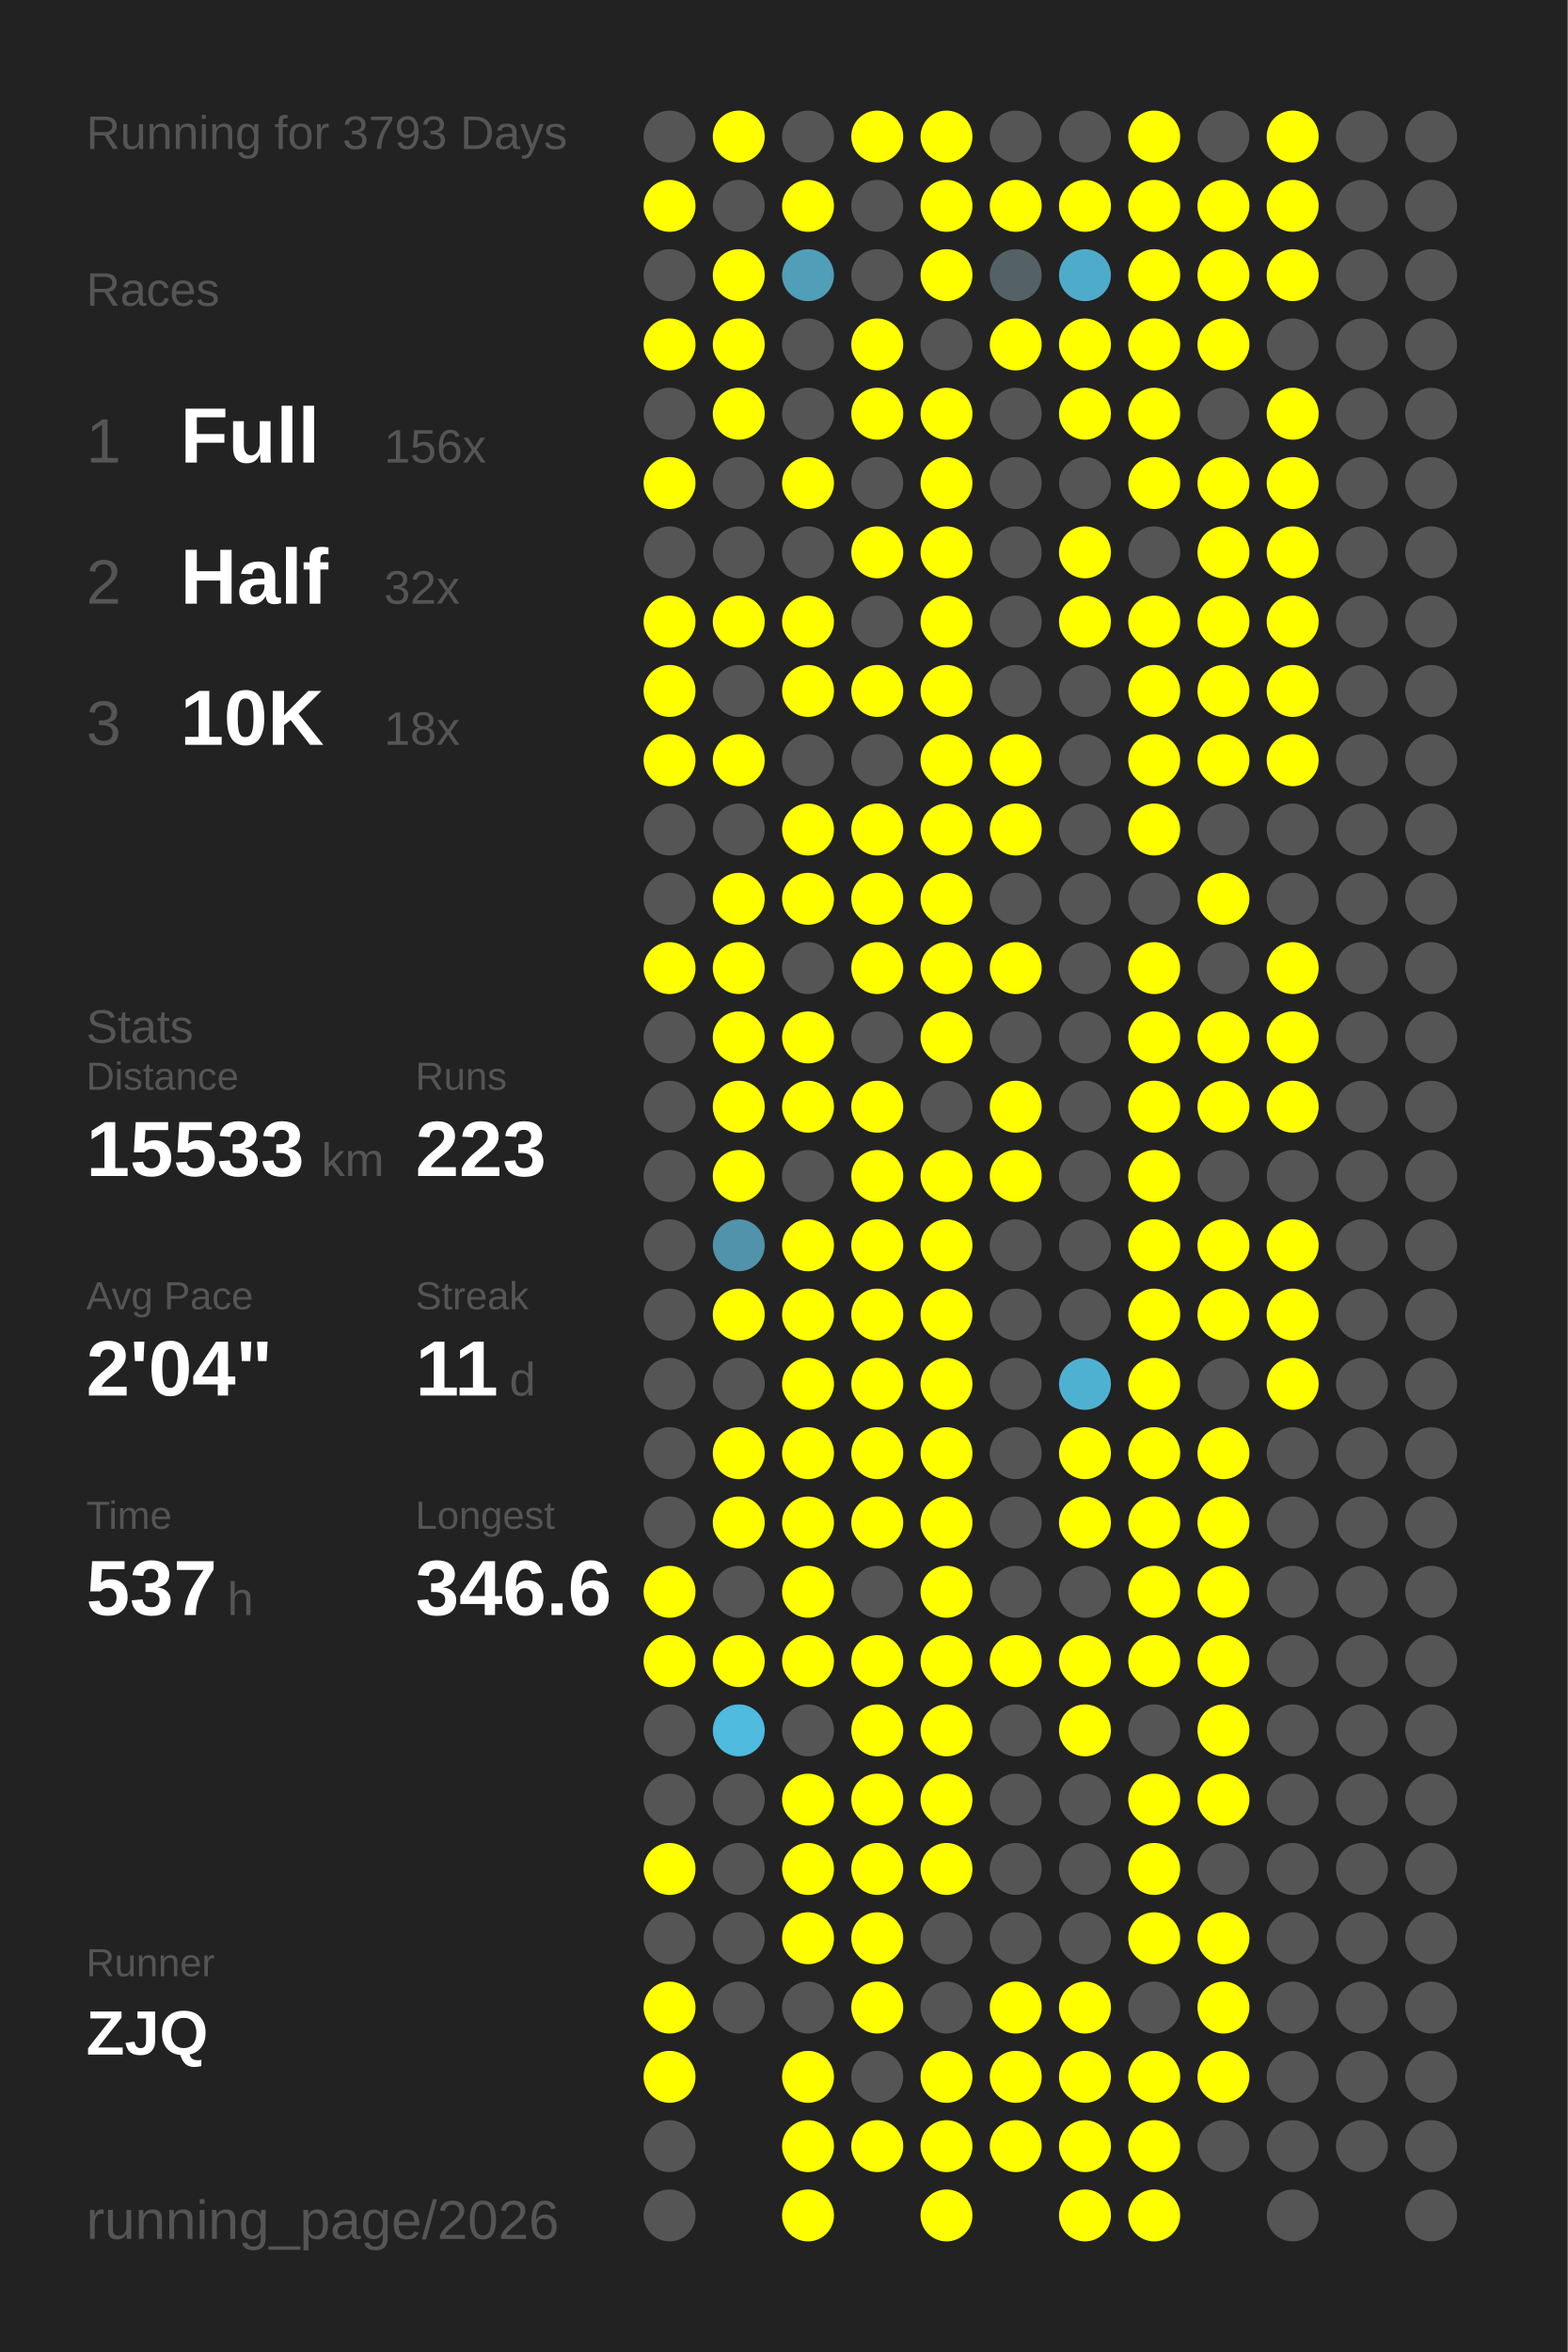
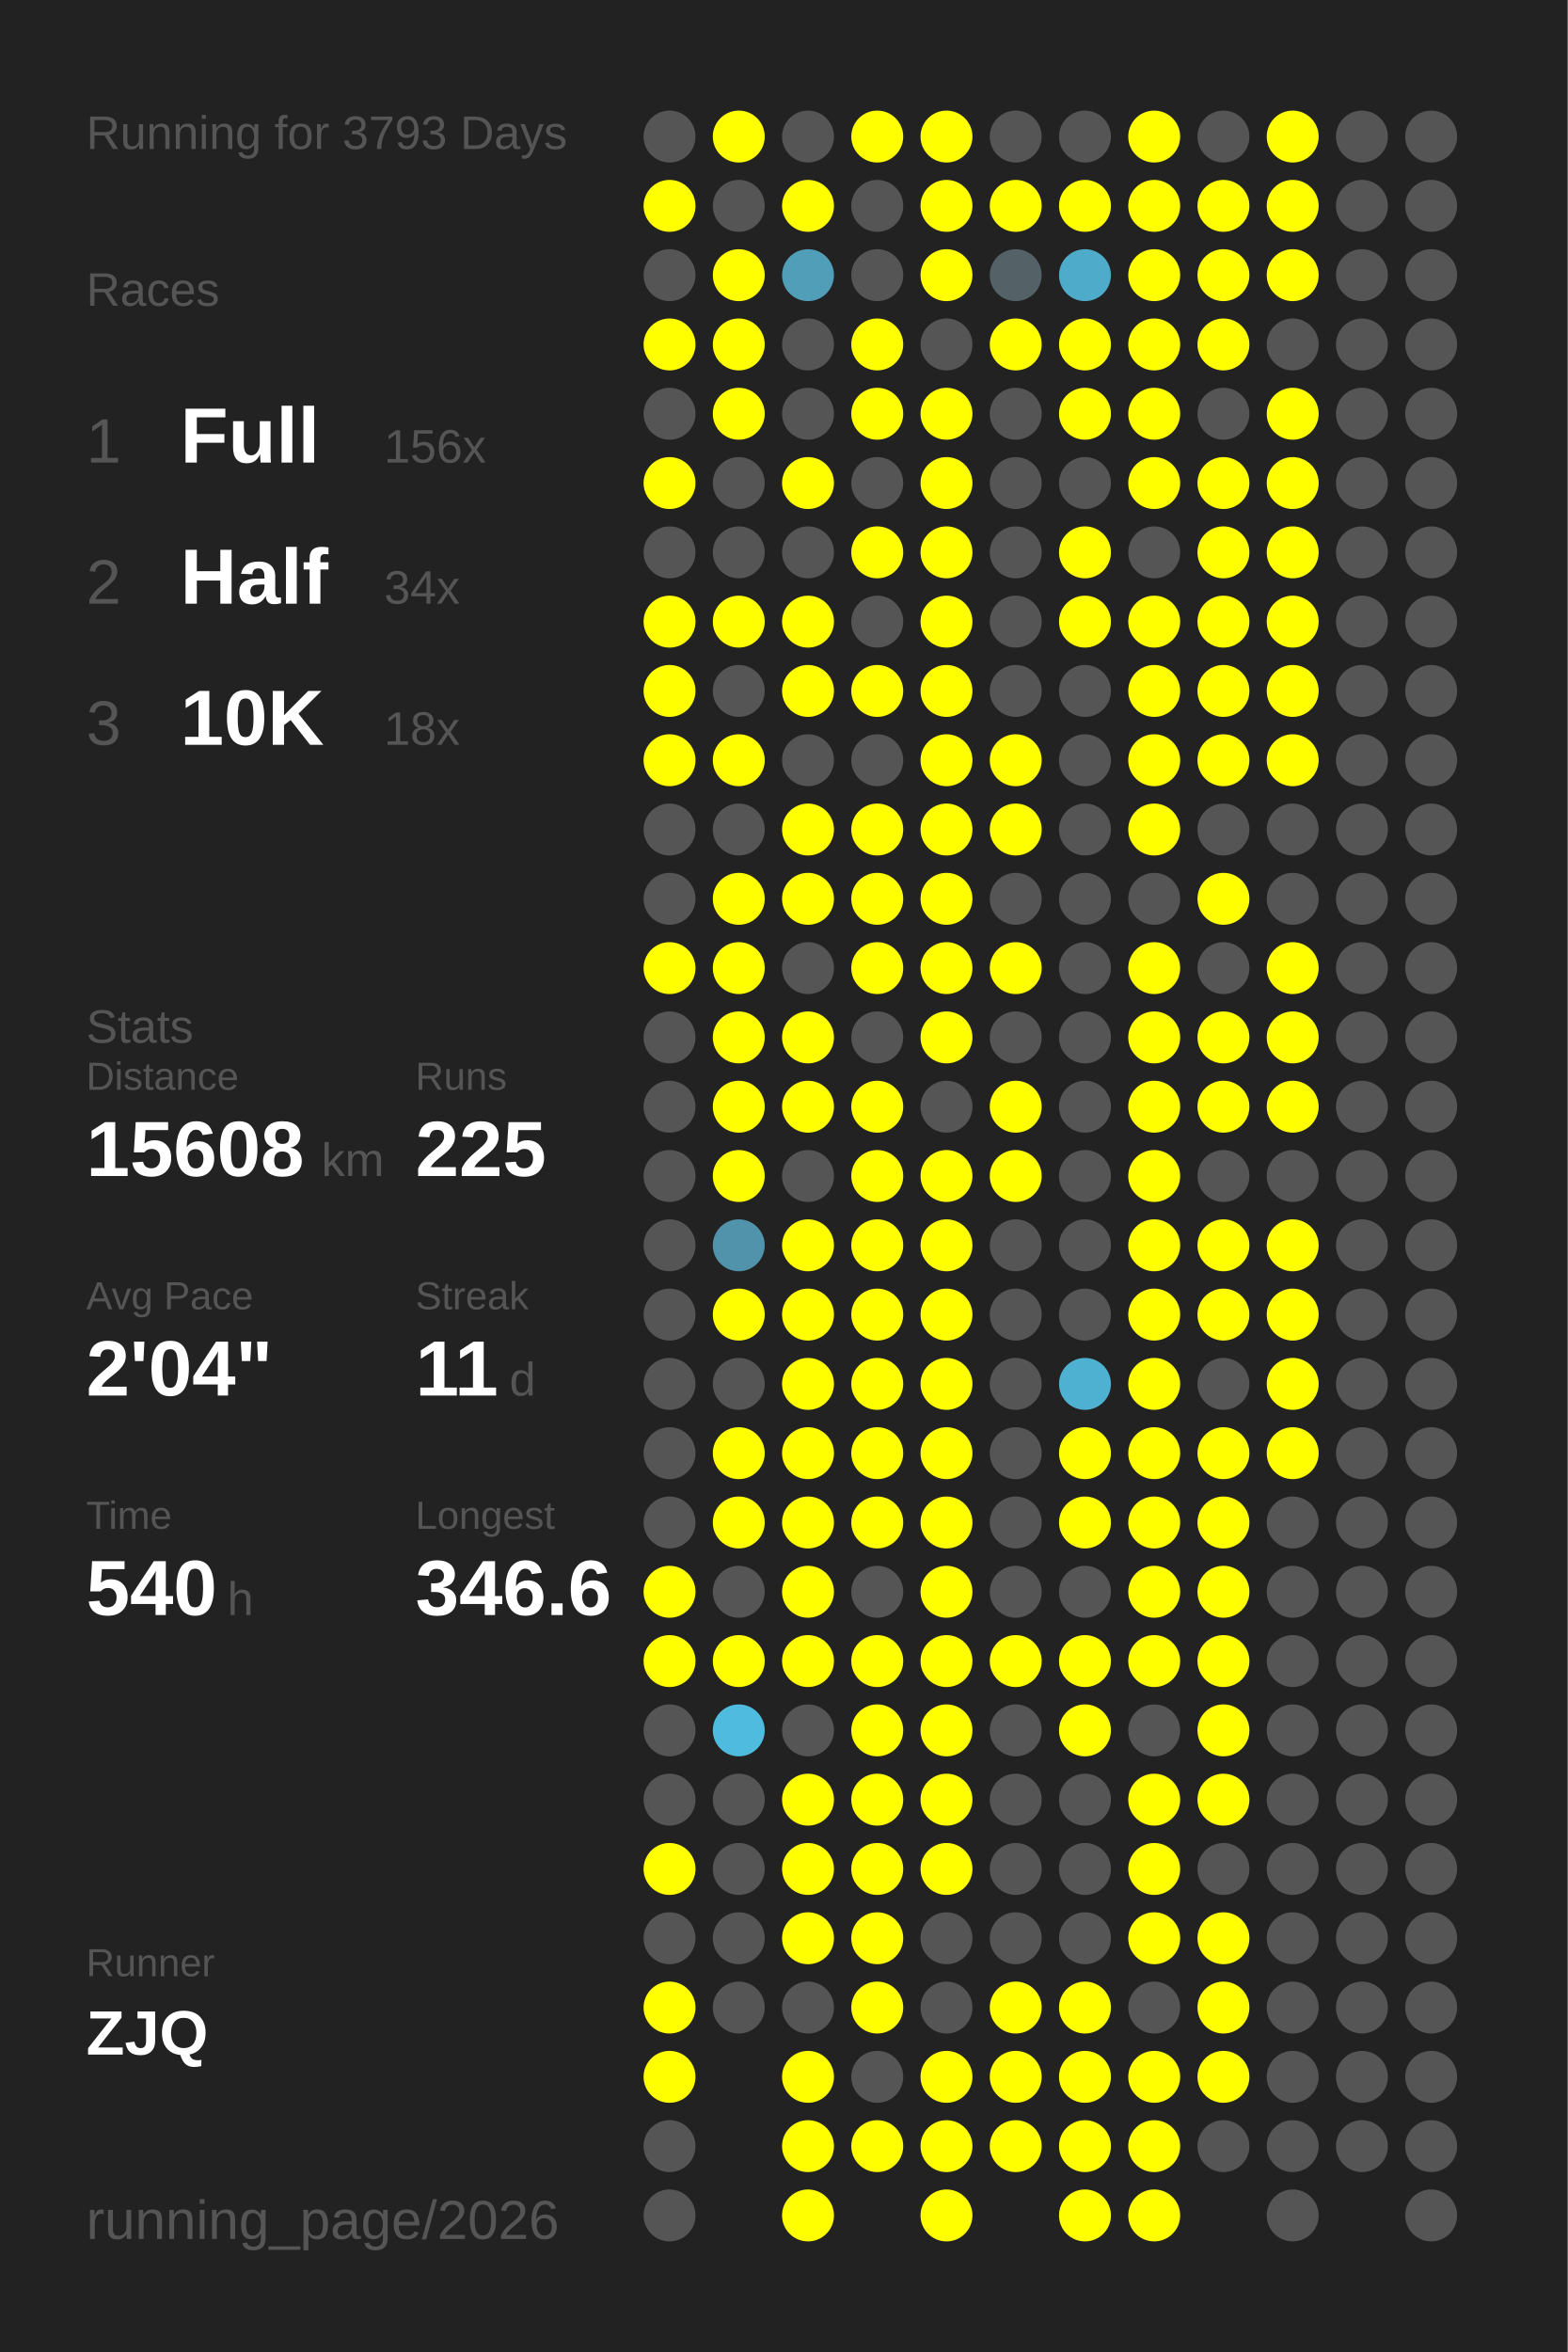
<svg xmlns="http://www.w3.org/2000/svg" baseProfile="full" height="300mm" version="1.1" viewBox="0,0,200,300" width="200mm">
  <defs />
  <rect fill="#222222" height="300" width="200" x="0" y="0" />
  <text fill="#555555" style="font-size:6px; font-family:Arial;" x="11" y="19">Running for 3793 Days</text>
  <text fill="#555555" style="font-size:6px; font-family:Arial;" x="11" y="39">Races</text>
  <text fill="#555555" style="font-size:8px; font-family:Arial;" x="11" y="59">1</text>
  <text fill="#FFFFFF" style="font-size:10px; font-family:Arial; font-weight:bold;" x="23" y="59">Full</text>
  <text fill="#555555" style="font-size:6px; font-family:Arial;" x="49" y="59">156x</text>
  <text fill="#555555" style="font-size:8px; font-family:Arial;" x="11" y="77">2</text>
  <text fill="#FFFFFF" style="font-size:10px; font-family:Arial; font-weight:bold;" x="23" y="77">Half</text>
-   <text fill="#555555" style="font-size:6px; font-family:Arial;" x="49" y="77">32x</text>
+   <text fill="#555555" style="font-size:6px; font-family:Arial;" x="49" y="77">34x</text>
  <text fill="#555555" style="font-size:8px; font-family:Arial;" x="11" y="95">3</text>
  <text fill="#FFFFFF" style="font-size:10px; font-family:Arial; font-weight:bold;" x="23" y="95">10K</text>
  <text fill="#555555" style="font-size:6px; font-family:Arial;" x="49" y="95">18x</text>
  <text fill="#555555" style="font-size:6px; font-family:Arial;" x="11" y="133">Stats</text>
  <text fill="#555555" style="font-size:5px; font-family:Arial;" x="11" y="139">Distance</text>
-   <text fill="#FFFFFF" style="font-size:10px; font-family:Arial; font-weight:bold;" x="11" y="150">15533</text>
+   <text fill="#FFFFFF" style="font-size:10px; font-family:Arial; font-weight:bold;" x="11" y="150">15608</text>
  <text fill="#555555" style="font-size:6px; font-family:Arial;" x="41" y="150">km</text>
  <text fill="#555555" style="font-size:5px; font-family:Arial;" x="53" y="139">Runs</text>
-   <text fill="#FFFFFF" style="font-size:10px; font-family:Arial; font-weight:bold;" x="53" y="150">223</text>
+   <text fill="#FFFFFF" style="font-size:10px; font-family:Arial; font-weight:bold;" x="53" y="150">225</text>
  <text fill="#555555" style="font-size:5px; font-family:Arial;" x="11" y="167">Avg Pace</text>
  <text fill="#FFFFFF" style="font-size:10px; font-family:Arial; font-weight:bold;" x="11" y="178">2'04"</text>
  <text fill="#555555" style="font-size:5px; font-family:Arial;" x="53" y="167">Streak</text>
  <text fill="#FFFFFF" style="font-size:10px; font-family:Arial; font-weight:bold;" x="53" y="178">11</text>
  <text fill="#555555" style="font-size:6px; font-family:Arial;" x="65" y="178">d</text>
  <text fill="#555555" style="font-size:5px; font-family:Arial;" x="11" y="195">Time</text>
-   <text fill="#FFFFFF" style="font-size:10px; font-family:Arial; font-weight:bold;" x="11" y="206">537</text>
+   <text fill="#FFFFFF" style="font-size:10px; font-family:Arial; font-weight:bold;" x="11" y="206">540</text>
  <text fill="#555555" style="font-size:6px; font-family:Arial;" x="29" y="206">h</text>
  <text fill="#555555" style="font-size:5px; font-family:Arial;" x="53" y="195">Longest</text>
  <text fill="#FFFFFF" style="font-size:10px; font-family:Arial; font-weight:bold;" x="53" y="206">346.6</text>
  <text fill="#555555" style="font-size:5px; font-family:Arial;" x="11" y="252.065">Runner</text>
  <text fill="#FFFFFF" style="font-size:8px; font-family:Arial; font-weight:bold;" x="11" y="262.065">ZJQ</text>
  <text fill="#555555" style="font-size:7px; font-family:Arial;" x="11" y="285.581">running_page/2026</text>
  <circle cx="85.417" cy="17.419" fill="#555555" r="3.312" />
  <circle cx="85.417" cy="26.258" fill="#FFFF00" r="3.312" />
  <circle cx="85.417" cy="35.097" fill="#555555" r="3.312" />
  <circle cx="85.417" cy="43.935" fill="#FFFF00" r="3.312" />
  <circle cx="85.417" cy="52.774" fill="#555555" r="3.312" />
  <circle cx="85.417" cy="61.613" fill="#FFFF00" r="3.312" />
  <circle cx="85.417" cy="70.452" fill="#555555" r="3.312" />
  <circle cx="85.417" cy="79.29" fill="#FFFF00" r="3.312" />
  <circle cx="85.417" cy="88.129" fill="#FFFF00" r="3.312" />
  <circle cx="85.417" cy="96.968" fill="#FFFF00" r="3.312" />
  <circle cx="85.417" cy="105.806" fill="#555555" r="3.312" />
  <circle cx="85.417" cy="114.645" fill="#555555" r="3.312" />
  <circle cx="85.417" cy="123.484" fill="#FFFF00" r="3.312" />
  <circle cx="85.417" cy="132.323" fill="#555555" r="3.312" />
  <circle cx="85.417" cy="141.161" fill="#555555" r="3.312" />
  <circle cx="85.417" cy="150" fill="#555555" r="3.312" />
  <circle cx="85.417" cy="158.839" fill="#555555" r="3.312" />
  <circle cx="85.417" cy="167.677" fill="#555555" r="3.312" />
  <circle cx="85.417" cy="176.516" fill="#555555" r="3.312" />
  <circle cx="85.417" cy="185.355" fill="#555555" r="3.312" />
  <circle cx="85.417" cy="194.194" fill="#555555" r="3.312" />
  <circle cx="85.417" cy="203.032" fill="#FFFF00" r="3.312" />
  <circle cx="85.417" cy="211.871" fill="#FFFF00" r="3.312" />
  <circle cx="85.417" cy="220.71" fill="#555555" r="3.312" />
  <circle cx="85.417" cy="229.548" fill="#555555" r="3.312" />
  <circle cx="85.417" cy="238.387" fill="#FFFF00" r="3.312" />
  <circle cx="85.417" cy="247.226" fill="#555555" r="3.312" />
  <circle cx="85.417" cy="256.065" fill="#FFFF00" r="3.312" />
  <circle cx="85.417" cy="264.903" fill="#FFFF00" r="3.312" />
  <circle cx="85.417" cy="273.742" fill="#555555" r="3.312" />
  <circle cx="85.417" cy="282.581" fill="#555555" r="3.312" />
  <circle cx="94.25" cy="17.419" fill="#FFFF00" r="3.312" />
  <circle cx="94.25" cy="26.258" fill="#555555" r="3.312" />
  <circle cx="94.25" cy="35.097" fill="#FFFF00" r="3.312" />
  <circle cx="94.25" cy="43.935" fill="#FFFF00" r="3.312" />
  <circle cx="94.25" cy="52.774" fill="#FFFF00" r="3.312" />
  <circle cx="94.25" cy="61.613" fill="#555555" r="3.312" />
  <circle cx="94.25" cy="70.452" fill="#555555" r="3.312" />
  <circle cx="94.25" cy="79.29" fill="#FFFF00" r="3.312" />
  <circle cx="94.25" cy="88.129" fill="#555555" r="3.312" />
  <circle cx="94.25" cy="96.968" fill="#FFFF00" r="3.312" />
  <circle cx="94.25" cy="105.806" fill="#555555" r="3.312" />
  <circle cx="94.25" cy="114.645" fill="#FFFF00" r="3.312" />
  <circle cx="94.25" cy="123.484" fill="#FFFF00" r="3.312" />
  <circle cx="94.25" cy="132.323" fill="#FFFF00" r="3.312" />
  <circle cx="94.25" cy="141.161" fill="#FFFF00" r="3.312" />
  <circle cx="94.25" cy="150" fill="#FFFF00" r="3.312" />
  <circle cx="94.25" cy="158.839" fill="#5093aa" r="3.312" />
  <circle cx="94.25" cy="167.677" fill="#FFFF00" r="3.312" />
  <circle cx="94.25" cy="176.516" fill="#555555" r="3.312" />
  <circle cx="94.25" cy="185.355" fill="#FFFF00" r="3.312" />
  <circle cx="94.25" cy="194.194" fill="#FFFF00" r="3.312" />
  <circle cx="94.25" cy="203.032" fill="#555555" r="3.312" />
  <circle cx="94.25" cy="211.871" fill="#FFFF00" r="3.312" />
  <circle cx="94.25" cy="220.71" fill="#4ebbdf" r="3.312" />
  <circle cx="94.25" cy="229.548" fill="#555555" r="3.312" />
  <circle cx="94.25" cy="238.387" fill="#555555" r="3.312" />
  <circle cx="94.25" cy="247.226" fill="#555555" r="3.312" />
  <circle cx="94.25" cy="256.065" fill="#555555" r="3.312" />
  <circle cx="103.083" cy="17.419" fill="#555555" r="3.312" />
  <circle cx="103.083" cy="26.258" fill="#FFFF00" r="3.312" />
  <circle cx="103.083" cy="35.097" fill="#509eb8" r="3.312" />
  <circle cx="103.083" cy="43.935" fill="#555555" r="3.312" />
  <circle cx="103.083" cy="52.774" fill="#555555" r="3.312" />
  <circle cx="103.083" cy="61.613" fill="#FFFF00" r="3.312" />
  <circle cx="103.083" cy="70.452" fill="#555555" r="3.312" />
  <circle cx="103.083" cy="79.29" fill="#FFFF00" r="3.312" />
  <circle cx="103.083" cy="88.129" fill="#FFFF00" r="3.312" />
  <circle cx="103.083" cy="96.968" fill="#555555" r="3.312" />
  <circle cx="103.083" cy="105.806" fill="#FFFF00" r="3.312" />
  <circle cx="103.083" cy="114.645" fill="#FFFF00" r="3.312" />
  <circle cx="103.083" cy="123.484" fill="#555555" r="3.312" />
  <circle cx="103.083" cy="132.323" fill="#FFFF00" r="3.312" />
  <circle cx="103.083" cy="141.161" fill="#FFFF00" r="3.312" />
  <circle cx="103.083" cy="150" fill="#555555" r="3.312" />
  <circle cx="103.083" cy="158.839" fill="#FFFF00" r="3.312" />
  <circle cx="103.083" cy="167.677" fill="#FFFF00" r="3.312" />
  <circle cx="103.083" cy="176.516" fill="#FFFF00" r="3.312" />
  <circle cx="103.083" cy="185.355" fill="#FFFF00" r="3.312" />
  <circle cx="103.083" cy="194.194" fill="#FFFF00" r="3.312" />
  <circle cx="103.083" cy="203.032" fill="#FFFF00" r="3.312" />
  <circle cx="103.083" cy="211.871" fill="#FFFF00" r="3.312" />
  <circle cx="103.083" cy="220.71" fill="#555555" r="3.312" />
  <circle cx="103.083" cy="229.548" fill="#FFFF00" r="3.312" />
  <circle cx="103.083" cy="238.387" fill="#FFFF00" r="3.312" />
  <circle cx="103.083" cy="247.226" fill="#FFFF00" r="3.312" />
  <circle cx="103.083" cy="256.065" fill="#555555" r="3.312" />
  <circle cx="103.083" cy="264.903" fill="#FFFF00" r="3.312" />
  <circle cx="103.083" cy="273.742" fill="#FFFF00" r="3.312" />
  <circle cx="103.083" cy="282.581" fill="#FFFF00" r="3.312" />
  <circle cx="111.917" cy="17.419" fill="#FFFF00" r="3.312" />
  <circle cx="111.917" cy="26.258" fill="#555555" r="3.312" />
  <circle cx="111.917" cy="35.097" fill="#555555" r="3.312" />
  <circle cx="111.917" cy="43.935" fill="#FFFF00" r="3.312" />
  <circle cx="111.917" cy="52.774" fill="#FFFF00" r="3.312" />
  <circle cx="111.917" cy="61.613" fill="#555555" r="3.312" />
  <circle cx="111.917" cy="70.452" fill="#FFFF00" r="3.312" />
  <circle cx="111.917" cy="79.29" fill="#555555" r="3.312" />
  <circle cx="111.917" cy="88.129" fill="#FFFF00" r="3.312" />
  <circle cx="111.917" cy="96.968" fill="#555555" r="3.312" />
  <circle cx="111.917" cy="105.806" fill="#FFFF00" r="3.312" />
  <circle cx="111.917" cy="114.645" fill="#FFFF00" r="3.312" />
  <circle cx="111.917" cy="123.484" fill="#FFFF00" r="3.312" />
  <circle cx="111.917" cy="132.323" fill="#555555" r="3.312" />
  <circle cx="111.917" cy="141.161" fill="#FFFF00" r="3.312" />
  <circle cx="111.917" cy="150" fill="#FFFF00" r="3.312" />
  <circle cx="111.917" cy="158.839" fill="#FFFF00" r="3.312" />
  <circle cx="111.917" cy="167.677" fill="#FFFF00" r="3.312" />
  <circle cx="111.917" cy="176.516" fill="#FFFF00" r="3.312" />
  <circle cx="111.917" cy="185.355" fill="#FFFF00" r="3.312" />
  <circle cx="111.917" cy="194.194" fill="#FFFF00" r="3.312" />
  <circle cx="111.917" cy="203.032" fill="#555555" r="3.312" />
  <circle cx="111.917" cy="211.871" fill="#FFFF00" r="3.312" />
  <circle cx="111.917" cy="220.71" fill="#FFFF00" r="3.312" />
  <circle cx="111.917" cy="229.548" fill="#FFFF00" r="3.312" />
  <circle cx="111.917" cy="238.387" fill="#FFFF00" r="3.312" />
  <circle cx="111.917" cy="247.226" fill="#FFFF00" r="3.312" />
  <circle cx="111.917" cy="256.065" fill="#FFFF00" r="3.312" />
  <circle cx="111.917" cy="264.903" fill="#555555" r="3.312" />
  <circle cx="111.917" cy="273.742" fill="#FFFF00" r="3.312" />
  <circle cx="120.75" cy="17.419" fill="#FFFF00" r="3.312" />
  <circle cx="120.75" cy="26.258" fill="#FFFF00" r="3.312" />
  <circle cx="120.75" cy="35.097" fill="#FFFF00" r="3.312" />
  <circle cx="120.75" cy="43.935" fill="#555555" r="3.312" />
  <circle cx="120.75" cy="52.774" fill="#FFFF00" r="3.312" />
  <circle cx="120.75" cy="61.613" fill="#FFFF00" r="3.312" />
  <circle cx="120.75" cy="70.452" fill="#FFFF00" r="3.312" />
  <circle cx="120.75" cy="79.29" fill="#FFFF00" r="3.312" />
  <circle cx="120.75" cy="88.129" fill="#FFFF00" r="3.312" />
  <circle cx="120.75" cy="96.968" fill="#FFFF00" r="3.312" />
  <circle cx="120.75" cy="105.806" fill="#FFFF00" r="3.312" />
  <circle cx="120.75" cy="114.645" fill="#FFFF00" r="3.312" />
  <circle cx="120.75" cy="123.484" fill="#FFFF00" r="3.312" />
  <circle cx="120.75" cy="132.323" fill="#FFFF00" r="3.312" />
  <circle cx="120.75" cy="141.161" fill="#555555" r="3.312" />
  <circle cx="120.75" cy="150" fill="#FFFF00" r="3.312" />
  <circle cx="120.75" cy="158.839" fill="#FFFF00" r="3.312" />
  <circle cx="120.75" cy="167.677" fill="#FFFF00" r="3.312" />
  <circle cx="120.75" cy="176.516" fill="#FFFF00" r="3.312" />
  <circle cx="120.75" cy="185.355" fill="#FFFF00" r="3.312" />
  <circle cx="120.75" cy="194.194" fill="#FFFF00" r="3.312" />
  <circle cx="120.75" cy="203.032" fill="#FFFF00" r="3.312" />
  <circle cx="120.75" cy="211.871" fill="#FFFF00" r="3.312" />
  <circle cx="120.75" cy="220.71" fill="#FFFF00" r="3.312" />
  <circle cx="120.75" cy="229.548" fill="#FFFF00" r="3.312" />
  <circle cx="120.75" cy="238.387" fill="#FFFF00" r="3.312" />
  <circle cx="120.75" cy="247.226" fill="#555555" r="3.312" />
  <circle cx="120.75" cy="256.065" fill="#555555" r="3.312" />
  <circle cx="120.75" cy="264.903" fill="#FFFF00" r="3.312" />
  <circle cx="120.75" cy="273.742" fill="#FFFF00" r="3.312" />
  <circle cx="120.75" cy="282.581" fill="#FFFF00" r="3.312" />
  <circle cx="129.583" cy="17.419" fill="#555555" r="3.312" />
  <circle cx="129.583" cy="26.258" fill="#FFFF00" r="3.312" />
  <circle cx="129.583" cy="35.097" fill="#546166" r="3.312" />
  <circle cx="129.583" cy="43.935" fill="#FFFF00" r="3.312" />
  <circle cx="129.583" cy="52.774" fill="#555555" r="3.312" />
  <circle cx="129.583" cy="61.613" fill="#555555" r="3.312" />
  <circle cx="129.583" cy="70.452" fill="#555555" r="3.312" />
  <circle cx="129.583" cy="79.29" fill="#555555" r="3.312" />
  <circle cx="129.583" cy="88.129" fill="#555555" r="3.312" />
  <circle cx="129.583" cy="96.968" fill="#FFFF00" r="3.312" />
  <circle cx="129.583" cy="105.806" fill="#FFFF00" r="3.312" />
  <circle cx="129.583" cy="114.645" fill="#555555" r="3.312" />
  <circle cx="129.583" cy="123.484" fill="#FFFF00" r="3.312" />
  <circle cx="129.583" cy="132.323" fill="#555555" r="3.312" />
  <circle cx="129.583" cy="141.161" fill="#FFFF00" r="3.312" />
  <circle cx="129.583" cy="150" fill="#FFFF00" r="3.312" />
  <circle cx="129.583" cy="158.839" fill="#555555" r="3.312" />
  <circle cx="129.583" cy="167.677" fill="#555555" r="3.312" />
  <circle cx="129.583" cy="176.516" fill="#555555" r="3.312" />
  <circle cx="129.583" cy="185.355" fill="#555555" r="3.312" />
  <circle cx="129.583" cy="194.194" fill="#555555" r="3.312" />
  <circle cx="129.583" cy="203.032" fill="#555555" r="3.312" />
  <circle cx="129.583" cy="211.871" fill="#FFFF00" r="3.312" />
  <circle cx="129.583" cy="220.71" fill="#555555" r="3.312" />
  <circle cx="129.583" cy="229.548" fill="#555555" r="3.312" />
  <circle cx="129.583" cy="238.387" fill="#555555" r="3.312" />
  <circle cx="129.583" cy="247.226" fill="#555555" r="3.312" />
  <circle cx="129.583" cy="256.065" fill="#FFFF00" r="3.312" />
  <circle cx="129.583" cy="264.903" fill="#FFFF00" r="3.312" />
  <circle cx="129.583" cy="273.742" fill="#FFFF00" r="3.312" />
  <circle cx="138.417" cy="17.419" fill="#555555" r="3.312" />
  <circle cx="138.417" cy="26.258" fill="#FFFF00" r="3.312" />
  <circle cx="138.417" cy="35.097" fill="#4fabca" r="3.312" />
  <circle cx="138.417" cy="43.935" fill="#FFFF00" r="3.312" />
  <circle cx="138.417" cy="52.774" fill="#FFFF00" r="3.312" />
  <circle cx="138.417" cy="61.613" fill="#555555" r="3.312" />
  <circle cx="138.417" cy="70.452" fill="#FFFF00" r="3.312" />
  <circle cx="138.417" cy="79.29" fill="#FFFF00" r="3.312" />
  <circle cx="138.417" cy="88.129" fill="#555555" r="3.312" />
  <circle cx="138.417" cy="96.968" fill="#555555" r="3.312" />
  <circle cx="138.417" cy="105.806" fill="#555555" r="3.312" />
  <circle cx="138.417" cy="114.645" fill="#555555" r="3.312" />
  <circle cx="138.417" cy="123.484" fill="#555555" r="3.312" />
  <circle cx="138.417" cy="132.323" fill="#555555" r="3.312" />
  <circle cx="138.417" cy="141.161" fill="#555555" r="3.312" />
  <circle cx="138.417" cy="150" fill="#555555" r="3.312" />
  <circle cx="138.417" cy="158.839" fill="#555555" r="3.312" />
  <circle cx="138.417" cy="167.677" fill="#555555" r="3.312" />
  <circle cx="138.417" cy="176.516" fill="#4fb1d2" r="3.312" />
  <circle cx="138.417" cy="185.355" fill="#FFFF00" r="3.312" />
  <circle cx="138.417" cy="194.194" fill="#FFFF00" r="3.312" />
  <circle cx="138.417" cy="203.032" fill="#555555" r="3.312" />
  <circle cx="138.417" cy="211.871" fill="#FFFF00" r="3.312" />
  <circle cx="138.417" cy="220.71" fill="#FFFF00" r="3.312" />
  <circle cx="138.417" cy="229.548" fill="#555555" r="3.312" />
  <circle cx="138.417" cy="238.387" fill="#555555" r="3.312" />
  <circle cx="138.417" cy="247.226" fill="#555555" r="3.312" />
  <circle cx="138.417" cy="256.065" fill="#FFFF00" r="3.312" />
  <circle cx="138.417" cy="264.903" fill="#FFFF00" r="3.312" />
  <circle cx="138.417" cy="273.742" fill="#FFFF00" r="3.312" />
  <circle cx="138.417" cy="282.581" fill="#FFFF00" r="3.312" />
  <circle cx="147.25" cy="17.419" fill="#FFFF00" r="3.312" />
  <circle cx="147.25" cy="26.258" fill="#FFFF00" r="3.312" />
  <circle cx="147.25" cy="35.097" fill="#FFFF00" r="3.312" />
  <circle cx="147.25" cy="43.935" fill="#FFFF00" r="3.312" />
  <circle cx="147.25" cy="52.774" fill="#FFFF00" r="3.312" />
  <circle cx="147.25" cy="61.613" fill="#FFFF00" r="3.312" />
  <circle cx="147.25" cy="70.452" fill="#555555" r="3.312" />
  <circle cx="147.25" cy="79.29" fill="#FFFF00" r="3.312" />
  <circle cx="147.25" cy="88.129" fill="#FFFF00" r="3.312" />
  <circle cx="147.25" cy="96.968" fill="#FFFF00" r="3.312" />
  <circle cx="147.25" cy="105.806" fill="#FFFF00" r="3.312" />
  <circle cx="147.25" cy="114.645" fill="#555555" r="3.312" />
  <circle cx="147.25" cy="123.484" fill="#FFFF00" r="3.312" />
  <circle cx="147.25" cy="132.323" fill="#FFFF00" r="3.312" />
  <circle cx="147.25" cy="141.161" fill="#FFFF00" r="3.312" />
  <circle cx="147.25" cy="150" fill="#FFFF00" r="3.312" />
  <circle cx="147.25" cy="158.839" fill="#FFFF00" r="3.312" />
  <circle cx="147.25" cy="167.677" fill="#FFFF00" r="3.312" />
  <circle cx="147.25" cy="176.516" fill="#FFFF00" r="3.312" />
  <circle cx="147.25" cy="185.355" fill="#FFFF00" r="3.312" />
  <circle cx="147.25" cy="194.194" fill="#FFFF00" r="3.312" />
  <circle cx="147.25" cy="203.032" fill="#FFFF00" r="3.312" />
  <circle cx="147.25" cy="211.871" fill="#FFFF00" r="3.312" />
  <circle cx="147.25" cy="220.71" fill="#555555" r="3.312" />
  <circle cx="147.25" cy="229.548" fill="#FFFF00" r="3.312" />
  <circle cx="147.25" cy="238.387" fill="#FFFF00" r="3.312" />
  <circle cx="147.25" cy="247.226" fill="#FFFF00" r="3.312" />
  <circle cx="147.25" cy="256.065" fill="#555555" r="3.312" />
  <circle cx="147.25" cy="264.903" fill="#FFFF00" r="3.312" />
  <circle cx="147.25" cy="273.742" fill="#FFFF00" r="3.312" />
  <circle cx="147.25" cy="282.581" fill="#FFFF00" r="3.312" />
  <circle cx="156.083" cy="17.419" fill="#555555" r="3.312" />
  <circle cx="156.083" cy="26.258" fill="#FFFF00" r="3.312" />
  <circle cx="156.083" cy="35.097" fill="#FFFF00" r="3.312" />
  <circle cx="156.083" cy="43.935" fill="#FFFF00" r="3.312" />
  <circle cx="156.083" cy="52.774" fill="#555555" r="3.312" />
  <circle cx="156.083" cy="61.613" fill="#FFFF00" r="3.312" />
  <circle cx="156.083" cy="70.452" fill="#FFFF00" r="3.312" />
  <circle cx="156.083" cy="79.29" fill="#FFFF00" r="3.312" />
  <circle cx="156.083" cy="88.129" fill="#FFFF00" r="3.312" />
  <circle cx="156.083" cy="96.968" fill="#FFFF00" r="3.312" />
  <circle cx="156.083" cy="105.806" fill="#555555" r="3.312" />
  <circle cx="156.083" cy="114.645" fill="#FFFF00" r="3.312" />
  <circle cx="156.083" cy="123.484" fill="#555555" r="3.312" />
  <circle cx="156.083" cy="132.323" fill="#FFFF00" r="3.312" />
  <circle cx="156.083" cy="141.161" fill="#FFFF00" r="3.312" />
  <circle cx="156.083" cy="150" fill="#555555" r="3.312" />
  <circle cx="156.083" cy="158.839" fill="#FFFF00" r="3.312" />
  <circle cx="156.083" cy="167.677" fill="#FFFF00" r="3.312" />
  <circle cx="156.083" cy="176.516" fill="#555555" r="3.312" />
  <circle cx="156.083" cy="185.355" fill="#FFFF00" r="3.312" />
  <circle cx="156.083" cy="194.194" fill="#FFFF00" r="3.312" />
  <circle cx="156.083" cy="203.032" fill="#FFFF00" r="3.312" />
  <circle cx="156.083" cy="211.871" fill="#FFFF00" r="3.312" />
  <circle cx="156.083" cy="220.71" fill="#FFFF00" r="3.312" />
  <circle cx="156.083" cy="229.548" fill="#FFFF00" r="3.312" />
  <circle cx="156.083" cy="238.387" fill="#555555" r="3.312" />
  <circle cx="156.083" cy="247.226" fill="#FFFF00" r="3.312" />
  <circle cx="156.083" cy="256.065" fill="#FFFF00" r="3.312" />
  <circle cx="156.083" cy="264.903" fill="#FFFF00" r="3.312" />
  <circle cx="156.083" cy="273.742" fill="#555555" r="3.312" />
  <circle cx="164.917" cy="17.419" fill="#FFFF00" r="3.312" />
  <circle cx="164.917" cy="26.258" fill="#FFFF00" r="3.312" />
  <circle cx="164.917" cy="35.097" fill="#FFFF00" r="3.312" />
  <circle cx="164.917" cy="43.935" fill="#555555" r="3.312" />
  <circle cx="164.917" cy="52.774" fill="#FFFF00" r="3.312" />
  <circle cx="164.917" cy="61.613" fill="#FFFF00" r="3.312" />
  <circle cx="164.917" cy="70.452" fill="#FFFF00" r="3.312" />
  <circle cx="164.917" cy="79.29" fill="#FFFF00" r="3.312" />
  <circle cx="164.917" cy="88.129" fill="#FFFF00" r="3.312" />
  <circle cx="164.917" cy="96.968" fill="#FFFF00" r="3.312" />
  <circle cx="164.917" cy="105.806" fill="#555555" r="3.312" />
  <circle cx="164.917" cy="114.645" fill="#555555" r="3.312" />
  <circle cx="164.917" cy="123.484" fill="#FFFF00" r="3.312" />
  <circle cx="164.917" cy="132.323" fill="#FFFF00" r="3.312" />
  <circle cx="164.917" cy="141.161" fill="#FFFF00" r="3.312" />
  <circle cx="164.917" cy="150" fill="#555555" r="3.312" />
  <circle cx="164.917" cy="158.839" fill="#FFFF00" r="3.312" />
  <circle cx="164.917" cy="167.677" fill="#FFFF00" r="3.312" />
  <circle cx="164.917" cy="176.516" fill="#FFFF00" r="3.312" />
-   <circle cx="164.917" cy="185.355" fill="#555555" r="3.312" />
+   <circle cx="164.917" cy="185.355" fill="#FFFF00" r="3.312" />
  <circle cx="164.917" cy="194.194" fill="#555555" r="3.312" />
  <circle cx="164.917" cy="203.032" fill="#555555" r="3.312" />
  <circle cx="164.917" cy="211.871" fill="#555555" r="3.312" />
  <circle cx="164.917" cy="220.71" fill="#555555" r="3.312" />
  <circle cx="164.917" cy="229.548" fill="#555555" r="3.312" />
  <circle cx="164.917" cy="238.387" fill="#555555" r="3.312" />
  <circle cx="164.917" cy="247.226" fill="#555555" r="3.312" />
  <circle cx="164.917" cy="256.065" fill="#555555" r="3.312" />
  <circle cx="164.917" cy="264.903" fill="#555555" r="3.312" />
  <circle cx="164.917" cy="273.742" fill="#555555" r="3.312" />
  <circle cx="164.917" cy="282.581" fill="#555555" r="3.312" />
  <circle cx="173.75" cy="17.419" fill="#555555" r="3.312" />
  <circle cx="173.75" cy="26.258" fill="#555555" r="3.312" />
  <circle cx="173.75" cy="35.097" fill="#555555" r="3.312" />
  <circle cx="173.75" cy="43.935" fill="#555555" r="3.312" />
  <circle cx="173.75" cy="52.774" fill="#555555" r="3.312" />
  <circle cx="173.75" cy="61.613" fill="#555555" r="3.312" />
  <circle cx="173.75" cy="70.452" fill="#555555" r="3.312" />
  <circle cx="173.75" cy="79.29" fill="#555555" r="3.312" />
  <circle cx="173.75" cy="88.129" fill="#555555" r="3.312" />
  <circle cx="173.75" cy="96.968" fill="#555555" r="3.312" />
  <circle cx="173.75" cy="105.806" fill="#555555" r="3.312" />
  <circle cx="173.75" cy="114.645" fill="#555555" r="3.312" />
  <circle cx="173.75" cy="123.484" fill="#555555" r="3.312" />
  <circle cx="173.75" cy="132.323" fill="#555555" r="3.312" />
  <circle cx="173.75" cy="141.161" fill="#555555" r="3.312" />
  <circle cx="173.75" cy="150" fill="#555555" r="3.312" />
  <circle cx="173.75" cy="158.839" fill="#555555" r="3.312" />
  <circle cx="173.75" cy="167.677" fill="#555555" r="3.312" />
  <circle cx="173.75" cy="176.516" fill="#555555" r="3.312" />
  <circle cx="173.75" cy="185.355" fill="#555555" r="3.312" />
  <circle cx="173.75" cy="194.194" fill="#555555" r="3.312" />
  <circle cx="173.75" cy="203.032" fill="#555555" r="3.312" />
  <circle cx="173.75" cy="211.871" fill="#555555" r="3.312" />
  <circle cx="173.75" cy="220.71" fill="#555555" r="3.312" />
  <circle cx="173.75" cy="229.548" fill="#555555" r="3.312" />
  <circle cx="173.75" cy="238.387" fill="#555555" r="3.312" />
  <circle cx="173.75" cy="247.226" fill="#555555" r="3.312" />
  <circle cx="173.75" cy="256.065" fill="#555555" r="3.312" />
  <circle cx="173.75" cy="264.903" fill="#555555" r="3.312" />
  <circle cx="173.75" cy="273.742" fill="#555555" r="3.312" />
  <circle cx="182.583" cy="17.419" fill="#555555" r="3.312" />
  <circle cx="182.583" cy="26.258" fill="#555555" r="3.312" />
  <circle cx="182.583" cy="35.097" fill="#555555" r="3.312" />
  <circle cx="182.583" cy="43.935" fill="#555555" r="3.312" />
  <circle cx="182.583" cy="52.774" fill="#555555" r="3.312" />
  <circle cx="182.583" cy="61.613" fill="#555555" r="3.312" />
  <circle cx="182.583" cy="70.452" fill="#555555" r="3.312" />
  <circle cx="182.583" cy="79.29" fill="#555555" r="3.312" />
  <circle cx="182.583" cy="88.129" fill="#555555" r="3.312" />
  <circle cx="182.583" cy="96.968" fill="#555555" r="3.312" />
  <circle cx="182.583" cy="105.806" fill="#555555" r="3.312" />
  <circle cx="182.583" cy="114.645" fill="#555555" r="3.312" />
  <circle cx="182.583" cy="123.484" fill="#555555" r="3.312" />
  <circle cx="182.583" cy="132.323" fill="#555555" r="3.312" />
  <circle cx="182.583" cy="141.161" fill="#555555" r="3.312" />
  <circle cx="182.583" cy="150" fill="#555555" r="3.312" />
  <circle cx="182.583" cy="158.839" fill="#555555" r="3.312" />
  <circle cx="182.583" cy="167.677" fill="#555555" r="3.312" />
  <circle cx="182.583" cy="176.516" fill="#555555" r="3.312" />
  <circle cx="182.583" cy="185.355" fill="#555555" r="3.312" />
  <circle cx="182.583" cy="194.194" fill="#555555" r="3.312" />
  <circle cx="182.583" cy="203.032" fill="#555555" r="3.312" />
  <circle cx="182.583" cy="211.871" fill="#555555" r="3.312" />
  <circle cx="182.583" cy="220.71" fill="#555555" r="3.312" />
  <circle cx="182.583" cy="229.548" fill="#555555" r="3.312" />
  <circle cx="182.583" cy="238.387" fill="#555555" r="3.312" />
  <circle cx="182.583" cy="247.226" fill="#555555" r="3.312" />
  <circle cx="182.583" cy="256.065" fill="#555555" r="3.312" />
  <circle cx="182.583" cy="264.903" fill="#555555" r="3.312" />
  <circle cx="182.583" cy="273.742" fill="#555555" r="3.312" />
  <circle cx="182.583" cy="282.581" fill="#555555" r="3.312" />
</svg>
